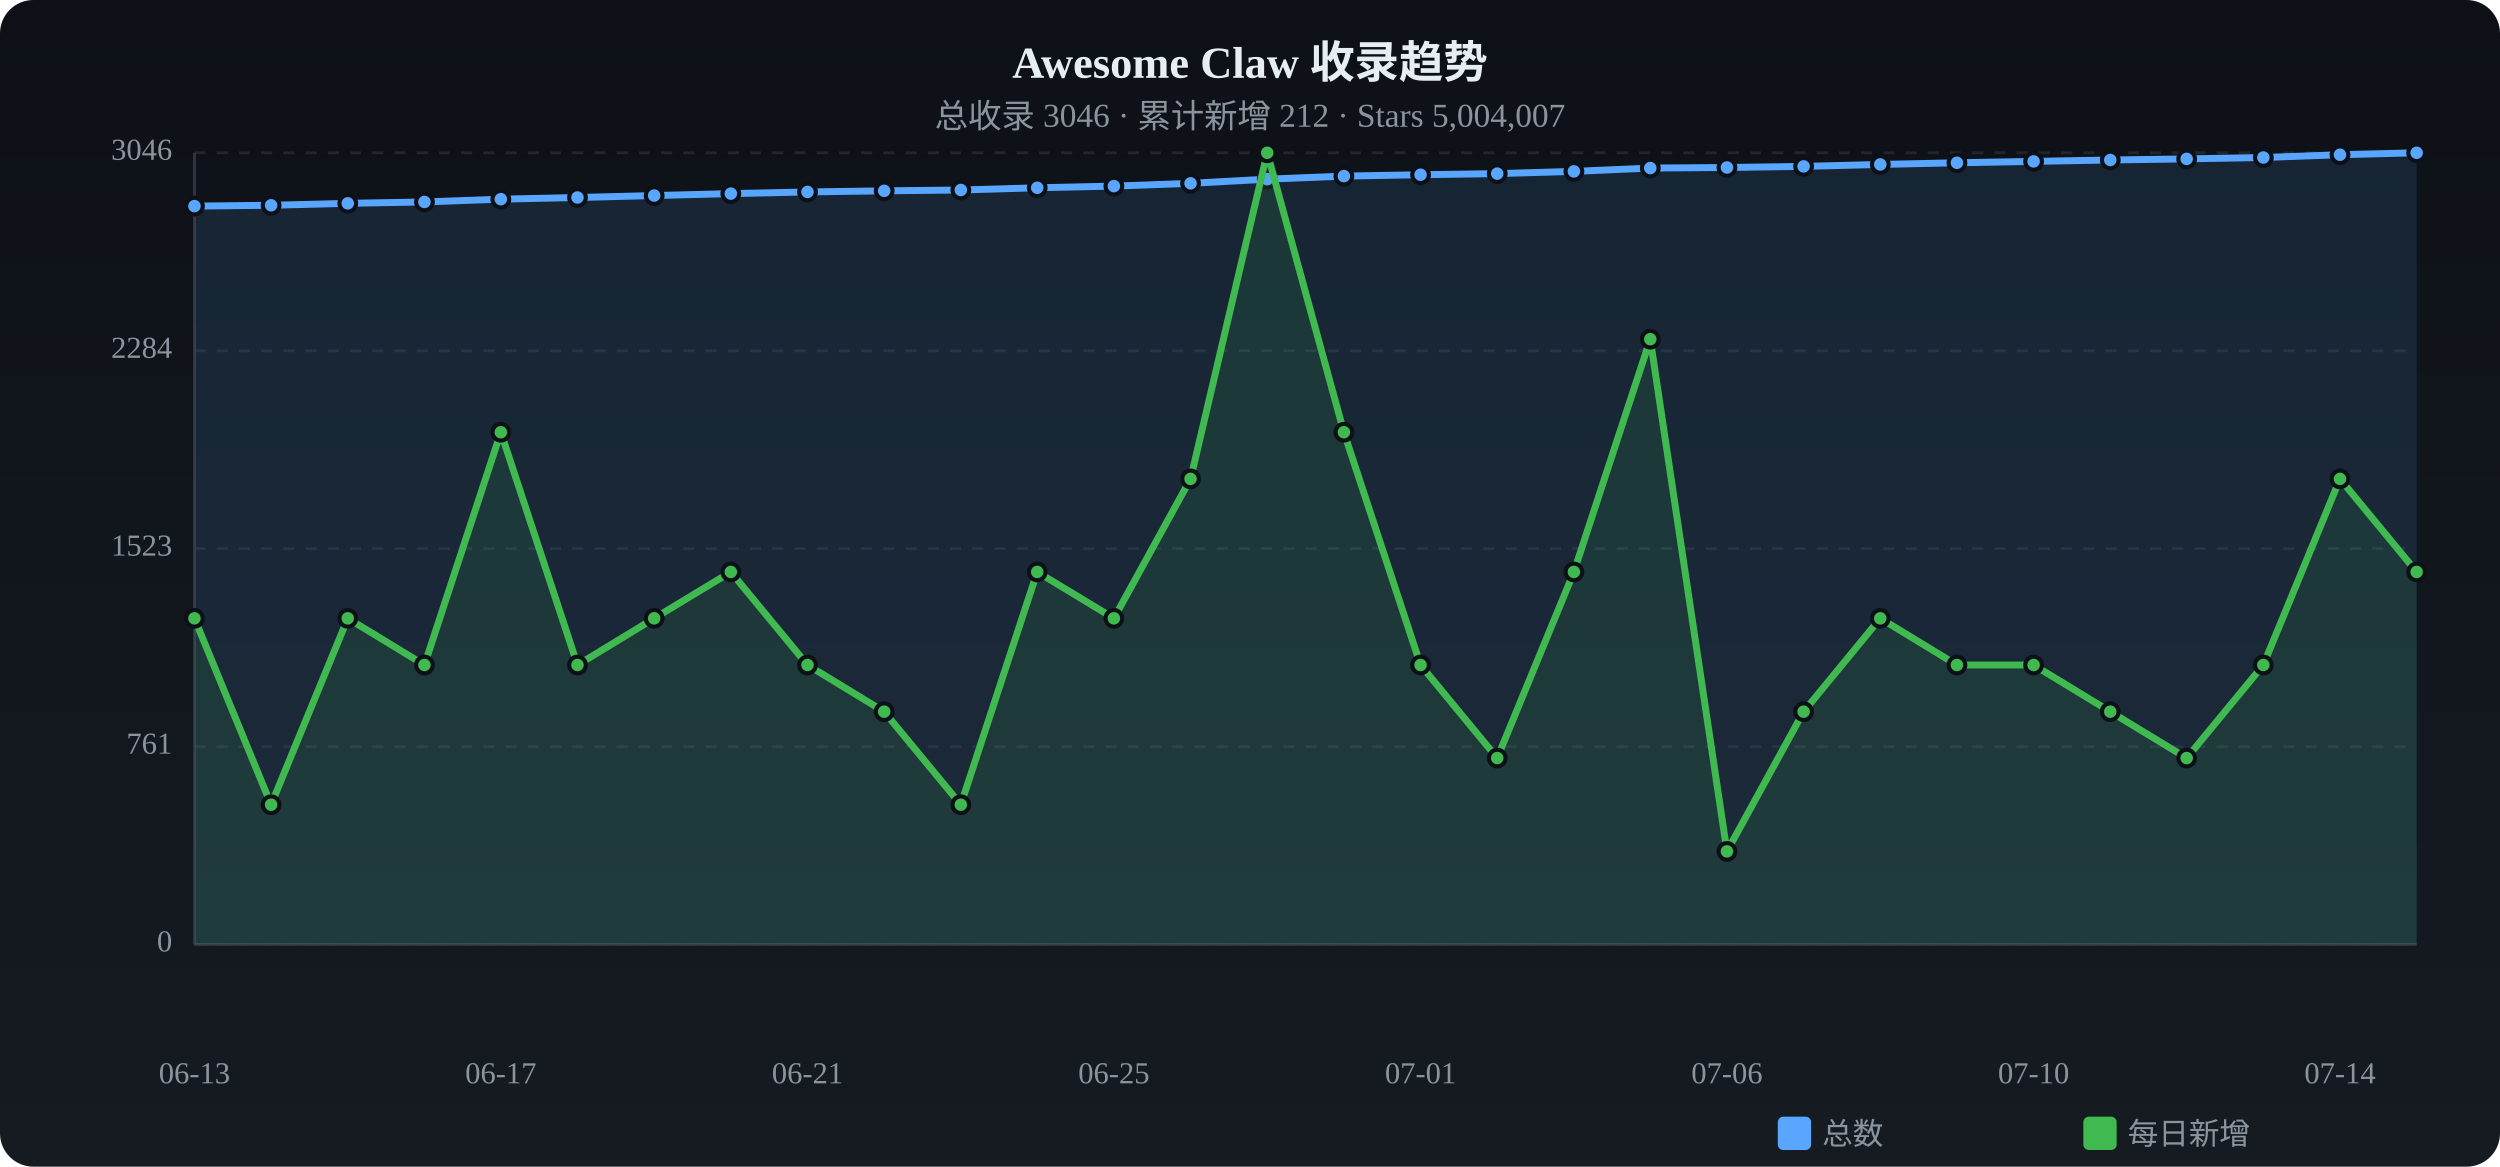
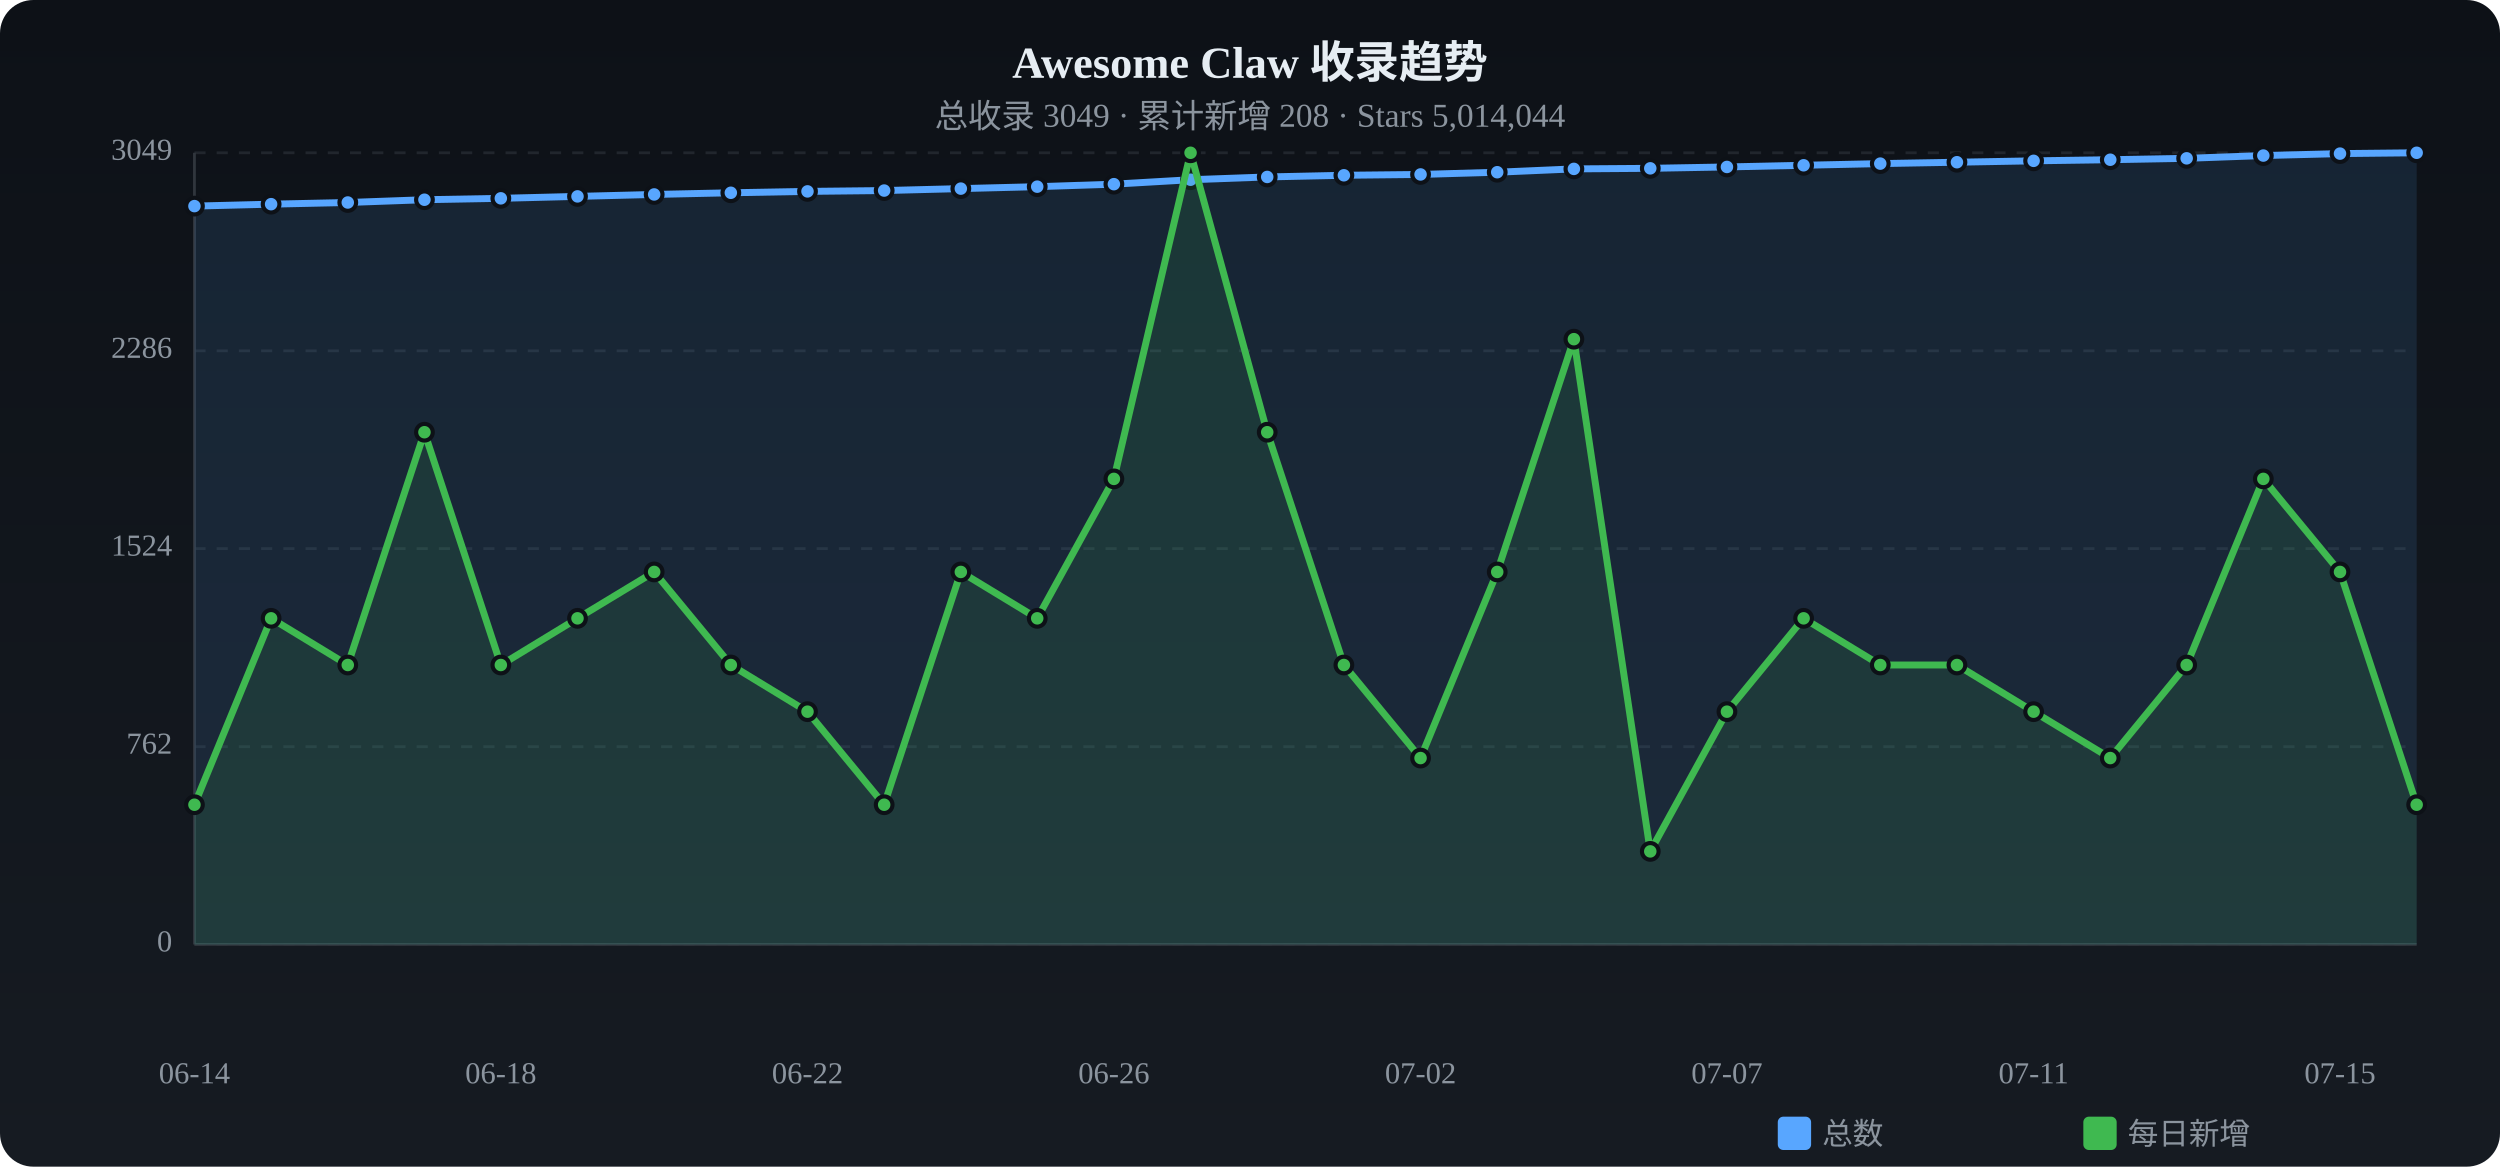
<svg xmlns="http://www.w3.org/2000/svg" viewBox="0 0 900 420" width="900" height="420">
  <defs>
    <linearGradient id="tbg" x1="0%" y1="0%" x2="0%" y2="100%">
      <stop offset="0%" stop-color="#0d1117" />
      <stop offset="100%" stop-color="#161b22" />
    </linearGradient>
  </defs>
  <rect width="900" height="420" rx="12" fill="url(#tbg)" />
  <text x="450.0" y="28" text-anchor="middle" fill="#e6edf3" font-size="16" font-weight="bold">Awesome Claw 收录趋势</text>
-   <text x="450.0" y="46" text-anchor="middle" fill="#8b949e" font-size="12">总收录 3046 · 累计新增 212 · Stars 5,004,007</text>
+   <text x="450.0" y="46" text-anchor="middle" fill="#8b949e" font-size="12">总收录 3049 · 累计新增 208 · Stars 5,014,044</text>
  <text x="62" y="340.0" text-anchor="end" fill="#8b949e" font-size="11" dominant-baseline="middle">0</text>
  <line x1="70" y1="340.0" x2="870" y2="340.0" stroke="#21262d" stroke-dasharray="4 4" />
-   <text x="62" y="268.8" text-anchor="end" fill="#8b949e" font-size="11" dominant-baseline="middle">761</text>
+   <text x="62" y="268.8" text-anchor="end" fill="#8b949e" font-size="11" dominant-baseline="middle">762</text>
  <line x1="70" y1="268.8" x2="870" y2="268.8" stroke="#21262d" stroke-dasharray="4 4" />
-   <text x="62" y="197.5" text-anchor="end" fill="#8b949e" font-size="11" dominant-baseline="middle">1523</text>
+   <text x="62" y="197.5" text-anchor="end" fill="#8b949e" font-size="11" dominant-baseline="middle">1524</text>
  <line x1="70" y1="197.5" x2="870" y2="197.5" stroke="#21262d" stroke-dasharray="4 4" />
-   <text x="62" y="126.3" text-anchor="end" fill="#8b949e" font-size="11" dominant-baseline="middle">2284</text>
+   <text x="62" y="126.3" text-anchor="end" fill="#8b949e" font-size="11" dominant-baseline="middle">2286</text>
  <line x1="70" y1="126.3" x2="870" y2="126.3" stroke="#21262d" stroke-dasharray="4 4" />
-   <text x="62" y="55.0" text-anchor="end" fill="#8b949e" font-size="11" dominant-baseline="middle">3046</text>
+   <text x="62" y="55.0" text-anchor="end" fill="#8b949e" font-size="11" dominant-baseline="middle">3049</text>
  <line x1="70" y1="55.0" x2="870" y2="55.0" stroke="#21262d" stroke-dasharray="4 4" />
  <line x1="70" y1="55" x2="70" y2="340" stroke="#30363d" />
  <line x1="70" y1="340" x2="870" y2="340" stroke="#30363d" />
-   <path d="M70.0,74.2 L97.6,73.9 L125.2,73.2 L152.8,72.7 L180.3,71.7 L207.9,71.1 L235.5,70.4 L263.1,69.7 L290.7,69.1 L318.3,68.7 L345.9,68.4 L373.4,67.6 L401.0,67.0 L428.6,66.0 L456.2,64.5 L483.8,63.4 L511.4,62.9 L539.0,62.5 L566.6,61.7 L594.1,60.5 L621.7,60.3 L649.3,59.9 L676.9,59.2 L704.5,58.6 L732.1,58.1 L759.7,57.6 L787.2,57.2 L814.8,56.7 L842.4,55.7 L870.0,55.0 L870.0,340 L70.0,340 Z" fill="#58a6ff" opacity="0.12" />
-   <polyline points="70.0,74.2 97.6,73.9 125.2,73.2 152.8,72.7 180.3,71.7 207.9,71.1 235.5,70.4 263.1,69.7 290.7,69.1 318.3,68.7 345.9,68.4 373.4,67.6 401.0,67.0 428.6,66.0 456.2,64.5 483.8,63.4 511.4,62.9 539.0,62.5 566.6,61.7 594.1,60.5 621.7,60.3 649.3,59.9 676.9,59.2 704.5,58.6 732.1,58.1 759.7,57.6 787.2,57.2 814.8,56.7 842.4,55.7 870.0,55.0" fill="none" stroke="#58a6ff" stroke-width="2.5" stroke-linecap="round" stroke-linejoin="round" />
+   <path d="M70.0,74.2 L97.6,73.5 L125.2,72.9 L152.8,71.9 L180.3,71.4 L207.9,70.7 L235.5,70.0 L263.1,69.4 L290.7,68.9 L318.3,68.6 L345.9,67.9 L373.4,67.2 L401.0,66.3 L428.6,64.7 L456.2,63.7 L483.8,63.1 L511.4,62.8 L539.0,62.0 L566.6,60.8 L594.1,60.6 L621.7,60.1 L649.3,59.5 L676.9,58.9 L704.5,58.4 L732.1,57.9 L759.7,57.5 L787.2,57.0 L814.8,56.0 L842.4,55.3 L870.0,55.0 L870.0,340 L70.0,340 Z" fill="#58a6ff" opacity="0.12" />
+   <polyline points="70.0,74.2 97.6,73.5 125.2,72.9 152.8,71.9 180.3,71.4 207.9,70.7 235.5,70.0 263.1,69.4 290.7,68.9 318.3,68.6 345.9,67.9 373.4,67.2 401.0,66.3 428.6,64.7 456.2,63.7 483.8,63.1 511.4,62.8 539.0,62.0 566.6,60.8 594.1,60.6 621.7,60.1 649.3,59.5 676.9,58.9 704.5,58.4 732.1,57.9 759.7,57.5 787.2,57.0 814.8,56.0 842.4,55.3 870.0,55.0" fill="none" stroke="#58a6ff" stroke-width="2.5" stroke-linecap="round" stroke-linejoin="round" />
  <circle cx="70.0" cy="74.2" r="3" fill="#58a6ff" stroke="#0d1117" stroke-width="1.5" />
-   <circle cx="97.6" cy="73.9" r="3" fill="#58a6ff" stroke="#0d1117" stroke-width="1.5" />
-   <circle cx="125.2" cy="73.2" r="3" fill="#58a6ff" stroke="#0d1117" stroke-width="1.5" />
-   <circle cx="152.8" cy="72.7" r="3" fill="#58a6ff" stroke="#0d1117" stroke-width="1.5" />
-   <circle cx="180.3" cy="71.7" r="3" fill="#58a6ff" stroke="#0d1117" stroke-width="1.5" />
-   <circle cx="207.9" cy="71.1" r="3" fill="#58a6ff" stroke="#0d1117" stroke-width="1.5" />
-   <circle cx="235.5" cy="70.4" r="3" fill="#58a6ff" stroke="#0d1117" stroke-width="1.5" />
-   <circle cx="263.1" cy="69.7" r="3" fill="#58a6ff" stroke="#0d1117" stroke-width="1.5" />
-   <circle cx="290.7" cy="69.1" r="3" fill="#58a6ff" stroke="#0d1117" stroke-width="1.5" />
-   <circle cx="318.3" cy="68.7" r="3" fill="#58a6ff" stroke="#0d1117" stroke-width="1.5" />
-   <circle cx="345.9" cy="68.4" r="3" fill="#58a6ff" stroke="#0d1117" stroke-width="1.5" />
-   <circle cx="373.4" cy="67.6" r="3" fill="#58a6ff" stroke="#0d1117" stroke-width="1.5" />
-   <circle cx="401.0" cy="67.0" r="3" fill="#58a6ff" stroke="#0d1117" stroke-width="1.5" />
-   <circle cx="428.6" cy="66.0" r="3" fill="#58a6ff" stroke="#0d1117" stroke-width="1.5" />
-   <circle cx="456.2" cy="64.5" r="3" fill="#58a6ff" stroke="#0d1117" stroke-width="1.5" />
-   <circle cx="483.8" cy="63.4" r="3" fill="#58a6ff" stroke="#0d1117" stroke-width="1.5" />
-   <circle cx="511.4" cy="62.9" r="3" fill="#58a6ff" stroke="#0d1117" stroke-width="1.5" />
-   <circle cx="539.0" cy="62.5" r="3" fill="#58a6ff" stroke="#0d1117" stroke-width="1.5" />
-   <circle cx="566.6" cy="61.7" r="3" fill="#58a6ff" stroke="#0d1117" stroke-width="1.5" />
-   <circle cx="594.1" cy="60.5" r="3" fill="#58a6ff" stroke="#0d1117" stroke-width="1.5" />
-   <circle cx="621.7" cy="60.3" r="3" fill="#58a6ff" stroke="#0d1117" stroke-width="1.5" />
-   <circle cx="649.3" cy="59.9" r="3" fill="#58a6ff" stroke="#0d1117" stroke-width="1.5" />
-   <circle cx="676.9" cy="59.2" r="3" fill="#58a6ff" stroke="#0d1117" stroke-width="1.5" />
-   <circle cx="704.5" cy="58.6" r="3" fill="#58a6ff" stroke="#0d1117" stroke-width="1.5" />
-   <circle cx="732.1" cy="58.1" r="3" fill="#58a6ff" stroke="#0d1117" stroke-width="1.5" />
-   <circle cx="759.7" cy="57.6" r="3" fill="#58a6ff" stroke="#0d1117" stroke-width="1.5" />
-   <circle cx="787.2" cy="57.2" r="3" fill="#58a6ff" stroke="#0d1117" stroke-width="1.5" />
-   <circle cx="814.8" cy="56.7" r="3" fill="#58a6ff" stroke="#0d1117" stroke-width="1.5" />
-   <circle cx="842.4" cy="55.7" r="3" fill="#58a6ff" stroke="#0d1117" stroke-width="1.5" />
+   <circle cx="97.6" cy="73.5" r="3" fill="#58a6ff" stroke="#0d1117" stroke-width="1.5" />
+   <circle cx="125.2" cy="72.9" r="3" fill="#58a6ff" stroke="#0d1117" stroke-width="1.5" />
+   <circle cx="152.8" cy="71.9" r="3" fill="#58a6ff" stroke="#0d1117" stroke-width="1.5" />
+   <circle cx="180.3" cy="71.4" r="3" fill="#58a6ff" stroke="#0d1117" stroke-width="1.5" />
+   <circle cx="207.9" cy="70.7" r="3" fill="#58a6ff" stroke="#0d1117" stroke-width="1.5" />
+   <circle cx="235.5" cy="70.0" r="3" fill="#58a6ff" stroke="#0d1117" stroke-width="1.5" />
+   <circle cx="263.1" cy="69.4" r="3" fill="#58a6ff" stroke="#0d1117" stroke-width="1.5" />
+   <circle cx="290.7" cy="68.9" r="3" fill="#58a6ff" stroke="#0d1117" stroke-width="1.5" />
+   <circle cx="318.3" cy="68.6" r="3" fill="#58a6ff" stroke="#0d1117" stroke-width="1.5" />
+   <circle cx="345.9" cy="67.9" r="3" fill="#58a6ff" stroke="#0d1117" stroke-width="1.5" />
+   <circle cx="373.4" cy="67.2" r="3" fill="#58a6ff" stroke="#0d1117" stroke-width="1.5" />
+   <circle cx="401.0" cy="66.3" r="3" fill="#58a6ff" stroke="#0d1117" stroke-width="1.5" />
+   <circle cx="428.6" cy="64.7" r="3" fill="#58a6ff" stroke="#0d1117" stroke-width="1.5" />
+   <circle cx="456.2" cy="63.7" r="3" fill="#58a6ff" stroke="#0d1117" stroke-width="1.5" />
+   <circle cx="483.8" cy="63.1" r="3" fill="#58a6ff" stroke="#0d1117" stroke-width="1.5" />
+   <circle cx="511.4" cy="62.8" r="3" fill="#58a6ff" stroke="#0d1117" stroke-width="1.5" />
+   <circle cx="539.0" cy="62.0" r="3" fill="#58a6ff" stroke="#0d1117" stroke-width="1.5" />
+   <circle cx="566.6" cy="60.8" r="3" fill="#58a6ff" stroke="#0d1117" stroke-width="1.5" />
+   <circle cx="594.1" cy="60.6" r="3" fill="#58a6ff" stroke="#0d1117" stroke-width="1.5" />
+   <circle cx="621.7" cy="60.1" r="3" fill="#58a6ff" stroke="#0d1117" stroke-width="1.5" />
+   <circle cx="649.3" cy="59.5" r="3" fill="#58a6ff" stroke="#0d1117" stroke-width="1.5" />
+   <circle cx="676.9" cy="58.9" r="3" fill="#58a6ff" stroke="#0d1117" stroke-width="1.5" />
+   <circle cx="704.5" cy="58.4" r="3" fill="#58a6ff" stroke="#0d1117" stroke-width="1.5" />
+   <circle cx="732.1" cy="57.9" r="3" fill="#58a6ff" stroke="#0d1117" stroke-width="1.5" />
+   <circle cx="759.7" cy="57.5" r="3" fill="#58a6ff" stroke="#0d1117" stroke-width="1.5" />
+   <circle cx="787.2" cy="57.0" r="3" fill="#58a6ff" stroke="#0d1117" stroke-width="1.5" />
+   <circle cx="814.8" cy="56.0" r="3" fill="#58a6ff" stroke="#0d1117" stroke-width="1.5" />
+   <circle cx="842.4" cy="55.3" r="3" fill="#58a6ff" stroke="#0d1117" stroke-width="1.5" />
  <circle cx="870.0" cy="55.0" r="3" fill="#58a6ff" stroke="#0d1117" stroke-width="1.5" />
-   <path d="M70.0,222.6 L97.6,289.7 L125.2,222.6 L152.8,239.4 L180.3,155.6 L207.9,239.4 L235.5,222.6 L263.1,205.9 L290.7,239.4 L318.3,256.2 L345.9,289.7 L373.4,205.9 L401.0,222.6 L428.6,172.4 L456.2,55.0 L483.8,155.6 L511.4,239.4 L539.0,272.9 L566.6,205.9 L594.1,122.1 L621.7,306.5 L649.3,256.2 L676.9,222.6 L704.5,239.4 L732.1,239.4 L759.7,256.2 L787.2,272.9 L814.8,239.4 L842.4,172.4 L870.0,205.9 L870.0,340 L70.0,340 Z" fill="#3fb950" opacity="0.12" />
-   <polyline points="70.0,222.6 97.6,289.7 125.2,222.6 152.8,239.4 180.3,155.6 207.9,239.4 235.5,222.6 263.1,205.9 290.7,239.4 318.3,256.2 345.9,289.7 373.4,205.9 401.0,222.6 428.6,172.4 456.2,55.0 483.8,155.6 511.4,239.4 539.0,272.9 566.6,205.9 594.1,122.1 621.7,306.5 649.3,256.2 676.9,222.6 704.5,239.4 732.1,239.4 759.7,256.2 787.2,272.9 814.8,239.4 842.4,172.4 870.0,205.9" fill="none" stroke="#3fb950" stroke-width="2.5" stroke-linecap="round" stroke-linejoin="round" />
-   <circle cx="70.0" cy="222.6" r="3" fill="#3fb950" stroke="#0d1117" stroke-width="1.5" />
-   <circle cx="97.6" cy="289.7" r="3" fill="#3fb950" stroke="#0d1117" stroke-width="1.5" />
-   <circle cx="125.2" cy="222.6" r="3" fill="#3fb950" stroke="#0d1117" stroke-width="1.5" />
-   <circle cx="152.8" cy="239.4" r="3" fill="#3fb950" stroke="#0d1117" stroke-width="1.5" />
-   <circle cx="180.3" cy="155.6" r="3" fill="#3fb950" stroke="#0d1117" stroke-width="1.5" />
-   <circle cx="207.9" cy="239.4" r="3" fill="#3fb950" stroke="#0d1117" stroke-width="1.5" />
-   <circle cx="235.5" cy="222.6" r="3" fill="#3fb950" stroke="#0d1117" stroke-width="1.5" />
-   <circle cx="263.1" cy="205.9" r="3" fill="#3fb950" stroke="#0d1117" stroke-width="1.5" />
-   <circle cx="290.7" cy="239.4" r="3" fill="#3fb950" stroke="#0d1117" stroke-width="1.5" />
-   <circle cx="318.3" cy="256.2" r="3" fill="#3fb950" stroke="#0d1117" stroke-width="1.5" />
-   <circle cx="345.9" cy="289.7" r="3" fill="#3fb950" stroke="#0d1117" stroke-width="1.5" />
-   <circle cx="373.4" cy="205.9" r="3" fill="#3fb950" stroke="#0d1117" stroke-width="1.5" />
-   <circle cx="401.0" cy="222.6" r="3" fill="#3fb950" stroke="#0d1117" stroke-width="1.5" />
-   <circle cx="428.6" cy="172.4" r="3" fill="#3fb950" stroke="#0d1117" stroke-width="1.5" />
-   <circle cx="456.2" cy="55.0" r="3" fill="#3fb950" stroke="#0d1117" stroke-width="1.5" />
-   <circle cx="483.8" cy="155.6" r="3" fill="#3fb950" stroke="#0d1117" stroke-width="1.5" />
-   <circle cx="511.4" cy="239.4" r="3" fill="#3fb950" stroke="#0d1117" stroke-width="1.5" />
-   <circle cx="539.0" cy="272.9" r="3" fill="#3fb950" stroke="#0d1117" stroke-width="1.5" />
-   <circle cx="566.6" cy="205.9" r="3" fill="#3fb950" stroke="#0d1117" stroke-width="1.5" />
-   <circle cx="594.1" cy="122.1" r="3" fill="#3fb950" stroke="#0d1117" stroke-width="1.5" />
-   <circle cx="621.7" cy="306.5" r="3" fill="#3fb950" stroke="#0d1117" stroke-width="1.5" />
-   <circle cx="649.3" cy="256.2" r="3" fill="#3fb950" stroke="#0d1117" stroke-width="1.5" />
-   <circle cx="676.9" cy="222.6" r="3" fill="#3fb950" stroke="#0d1117" stroke-width="1.5" />
+   <path d="M70.0,289.7 L97.6,222.6 L125.2,239.4 L152.8,155.6 L180.3,239.4 L207.9,222.6 L235.5,205.9 L263.1,239.4 L290.7,256.2 L318.3,289.7 L345.9,205.9 L373.4,222.6 L401.0,172.4 L428.6,55.0 L456.2,155.6 L483.8,239.4 L511.4,272.9 L539.0,205.9 L566.6,122.1 L594.1,306.5 L621.7,256.2 L649.3,222.6 L676.9,239.4 L704.5,239.4 L732.1,256.2 L759.7,272.9 L787.2,239.4 L814.8,172.4 L842.4,205.9 L870.0,289.7 L870.0,340 L70.0,340 Z" fill="#3fb950" opacity="0.12" />
+   <polyline points="70.0,289.7 97.6,222.6 125.2,239.4 152.8,155.6 180.3,239.4 207.9,222.6 235.5,205.9 263.1,239.4 290.7,256.2 318.3,289.7 345.9,205.9 373.4,222.6 401.0,172.4 428.6,55.0 456.2,155.6 483.8,239.4 511.4,272.9 539.0,205.9 566.6,122.1 594.1,306.5 621.7,256.2 649.3,222.6 676.9,239.4 704.5,239.4 732.1,256.2 759.7,272.9 787.2,239.4 814.8,172.4 842.4,205.9 870.0,289.7" fill="none" stroke="#3fb950" stroke-width="2.5" stroke-linecap="round" stroke-linejoin="round" />
+   <circle cx="70.0" cy="289.7" r="3" fill="#3fb950" stroke="#0d1117" stroke-width="1.5" />
+   <circle cx="97.6" cy="222.6" r="3" fill="#3fb950" stroke="#0d1117" stroke-width="1.5" />
+   <circle cx="125.2" cy="239.4" r="3" fill="#3fb950" stroke="#0d1117" stroke-width="1.5" />
+   <circle cx="152.8" cy="155.6" r="3" fill="#3fb950" stroke="#0d1117" stroke-width="1.5" />
+   <circle cx="180.3" cy="239.4" r="3" fill="#3fb950" stroke="#0d1117" stroke-width="1.5" />
+   <circle cx="207.9" cy="222.6" r="3" fill="#3fb950" stroke="#0d1117" stroke-width="1.5" />
+   <circle cx="235.5" cy="205.9" r="3" fill="#3fb950" stroke="#0d1117" stroke-width="1.5" />
+   <circle cx="263.1" cy="239.4" r="3" fill="#3fb950" stroke="#0d1117" stroke-width="1.5" />
+   <circle cx="290.7" cy="256.2" r="3" fill="#3fb950" stroke="#0d1117" stroke-width="1.5" />
+   <circle cx="318.3" cy="289.7" r="3" fill="#3fb950" stroke="#0d1117" stroke-width="1.5" />
+   <circle cx="345.9" cy="205.9" r="3" fill="#3fb950" stroke="#0d1117" stroke-width="1.5" />
+   <circle cx="373.4" cy="222.6" r="3" fill="#3fb950" stroke="#0d1117" stroke-width="1.5" />
+   <circle cx="401.0" cy="172.4" r="3" fill="#3fb950" stroke="#0d1117" stroke-width="1.5" />
+   <circle cx="428.6" cy="55.0" r="3" fill="#3fb950" stroke="#0d1117" stroke-width="1.5" />
+   <circle cx="456.2" cy="155.6" r="3" fill="#3fb950" stroke="#0d1117" stroke-width="1.5" />
+   <circle cx="483.8" cy="239.4" r="3" fill="#3fb950" stroke="#0d1117" stroke-width="1.5" />
+   <circle cx="511.4" cy="272.9" r="3" fill="#3fb950" stroke="#0d1117" stroke-width="1.5" />
+   <circle cx="539.0" cy="205.9" r="3" fill="#3fb950" stroke="#0d1117" stroke-width="1.5" />
+   <circle cx="566.6" cy="122.1" r="3" fill="#3fb950" stroke="#0d1117" stroke-width="1.5" />
+   <circle cx="594.1" cy="306.5" r="3" fill="#3fb950" stroke="#0d1117" stroke-width="1.5" />
+   <circle cx="621.7" cy="256.2" r="3" fill="#3fb950" stroke="#0d1117" stroke-width="1.5" />
+   <circle cx="649.3" cy="222.6" r="3" fill="#3fb950" stroke="#0d1117" stroke-width="1.5" />
+   <circle cx="676.9" cy="239.4" r="3" fill="#3fb950" stroke="#0d1117" stroke-width="1.5" />
  <circle cx="704.5" cy="239.4" r="3" fill="#3fb950" stroke="#0d1117" stroke-width="1.5" />
-   <circle cx="732.1" cy="239.4" r="3" fill="#3fb950" stroke="#0d1117" stroke-width="1.5" />
-   <circle cx="759.7" cy="256.2" r="3" fill="#3fb950" stroke="#0d1117" stroke-width="1.5" />
-   <circle cx="787.2" cy="272.9" r="3" fill="#3fb950" stroke="#0d1117" stroke-width="1.5" />
-   <circle cx="814.8" cy="239.4" r="3" fill="#3fb950" stroke="#0d1117" stroke-width="1.5" />
-   <circle cx="842.4" cy="172.4" r="3" fill="#3fb950" stroke="#0d1117" stroke-width="1.5" />
-   <circle cx="870.0" cy="205.9" r="3" fill="#3fb950" stroke="#0d1117" stroke-width="1.5" />
-   <text x="70.0" y="390" text-anchor="middle" fill="#8b949e" font-size="11">06-13</text>
-   <text x="180.3" y="390" text-anchor="middle" fill="#8b949e" font-size="11">06-17</text>
-   <text x="290.7" y="390" text-anchor="middle" fill="#8b949e" font-size="11">06-21</text>
-   <text x="401.0" y="390" text-anchor="middle" fill="#8b949e" font-size="11">06-25</text>
-   <text x="511.4" y="390" text-anchor="middle" fill="#8b949e" font-size="11">07-01</text>
-   <text x="621.7" y="390" text-anchor="middle" fill="#8b949e" font-size="11">07-06</text>
-   <text x="732.1" y="390" text-anchor="middle" fill="#8b949e" font-size="11">07-10</text>
-   <text x="842.4" y="390" text-anchor="middle" fill="#8b949e" font-size="11">07-14</text>
+   <circle cx="732.1" cy="256.2" r="3" fill="#3fb950" stroke="#0d1117" stroke-width="1.5" />
+   <circle cx="759.7" cy="272.9" r="3" fill="#3fb950" stroke="#0d1117" stroke-width="1.5" />
+   <circle cx="787.2" cy="239.4" r="3" fill="#3fb950" stroke="#0d1117" stroke-width="1.5" />
+   <circle cx="814.8" cy="172.4" r="3" fill="#3fb950" stroke="#0d1117" stroke-width="1.5" />
+   <circle cx="842.4" cy="205.9" r="3" fill="#3fb950" stroke="#0d1117" stroke-width="1.5" />
+   <circle cx="870.0" cy="289.7" r="3" fill="#3fb950" stroke="#0d1117" stroke-width="1.5" />
+   <text x="70.0" y="390" text-anchor="middle" fill="#8b949e" font-size="11">06-14</text>
+   <text x="180.3" y="390" text-anchor="middle" fill="#8b949e" font-size="11">06-18</text>
+   <text x="290.7" y="390" text-anchor="middle" fill="#8b949e" font-size="11">06-22</text>
+   <text x="401.0" y="390" text-anchor="middle" fill="#8b949e" font-size="11">06-26</text>
+   <text x="511.4" y="390" text-anchor="middle" fill="#8b949e" font-size="11">07-02</text>
+   <text x="621.7" y="390" text-anchor="middle" fill="#8b949e" font-size="11">07-07</text>
+   <text x="732.1" y="390" text-anchor="middle" fill="#8b949e" font-size="11">07-11</text>
+   <text x="842.4" y="390" text-anchor="middle" fill="#8b949e" font-size="11">07-15</text>
  <rect x="640" y="402" width="12" height="12" rx="2" fill="#58a6ff" />
  <text x="656" y="412" fill="#8b949e" font-size="11">总数</text>
  <rect x="750" y="402" width="12" height="12" rx="2" fill="#3fb950" />
  <text x="766" y="412" fill="#8b949e" font-size="11">每日新增</text>
</svg>
